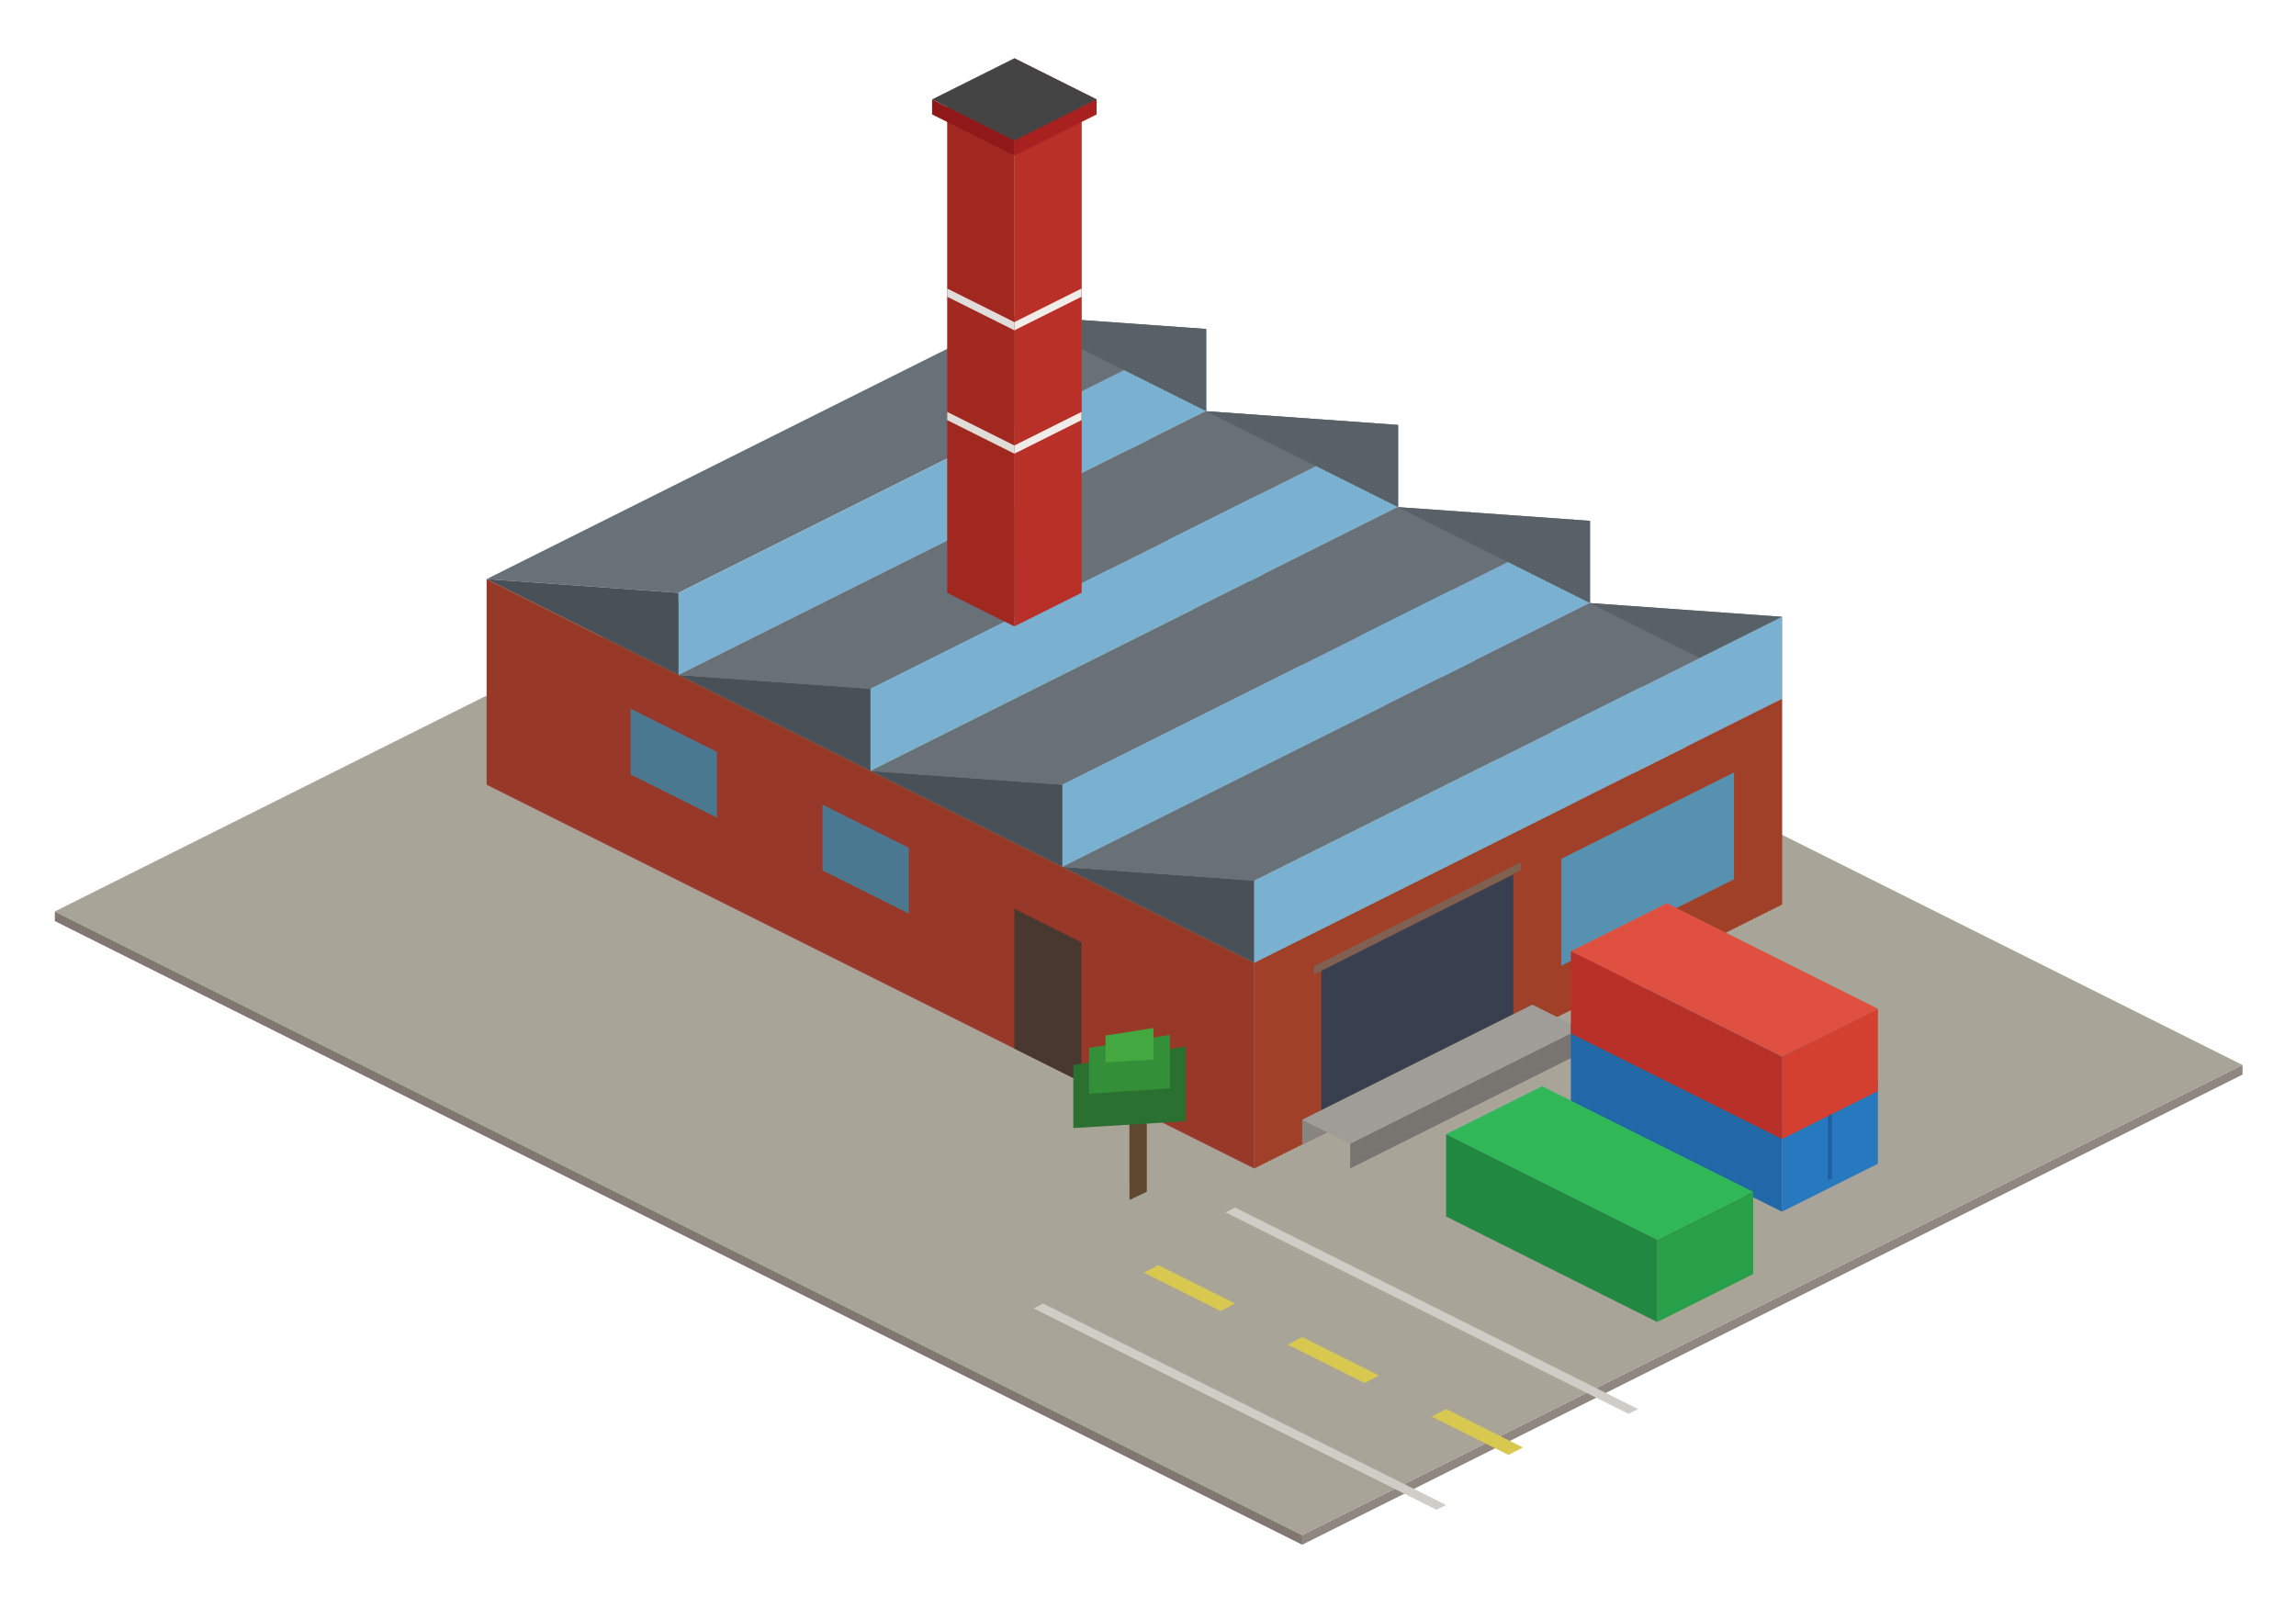
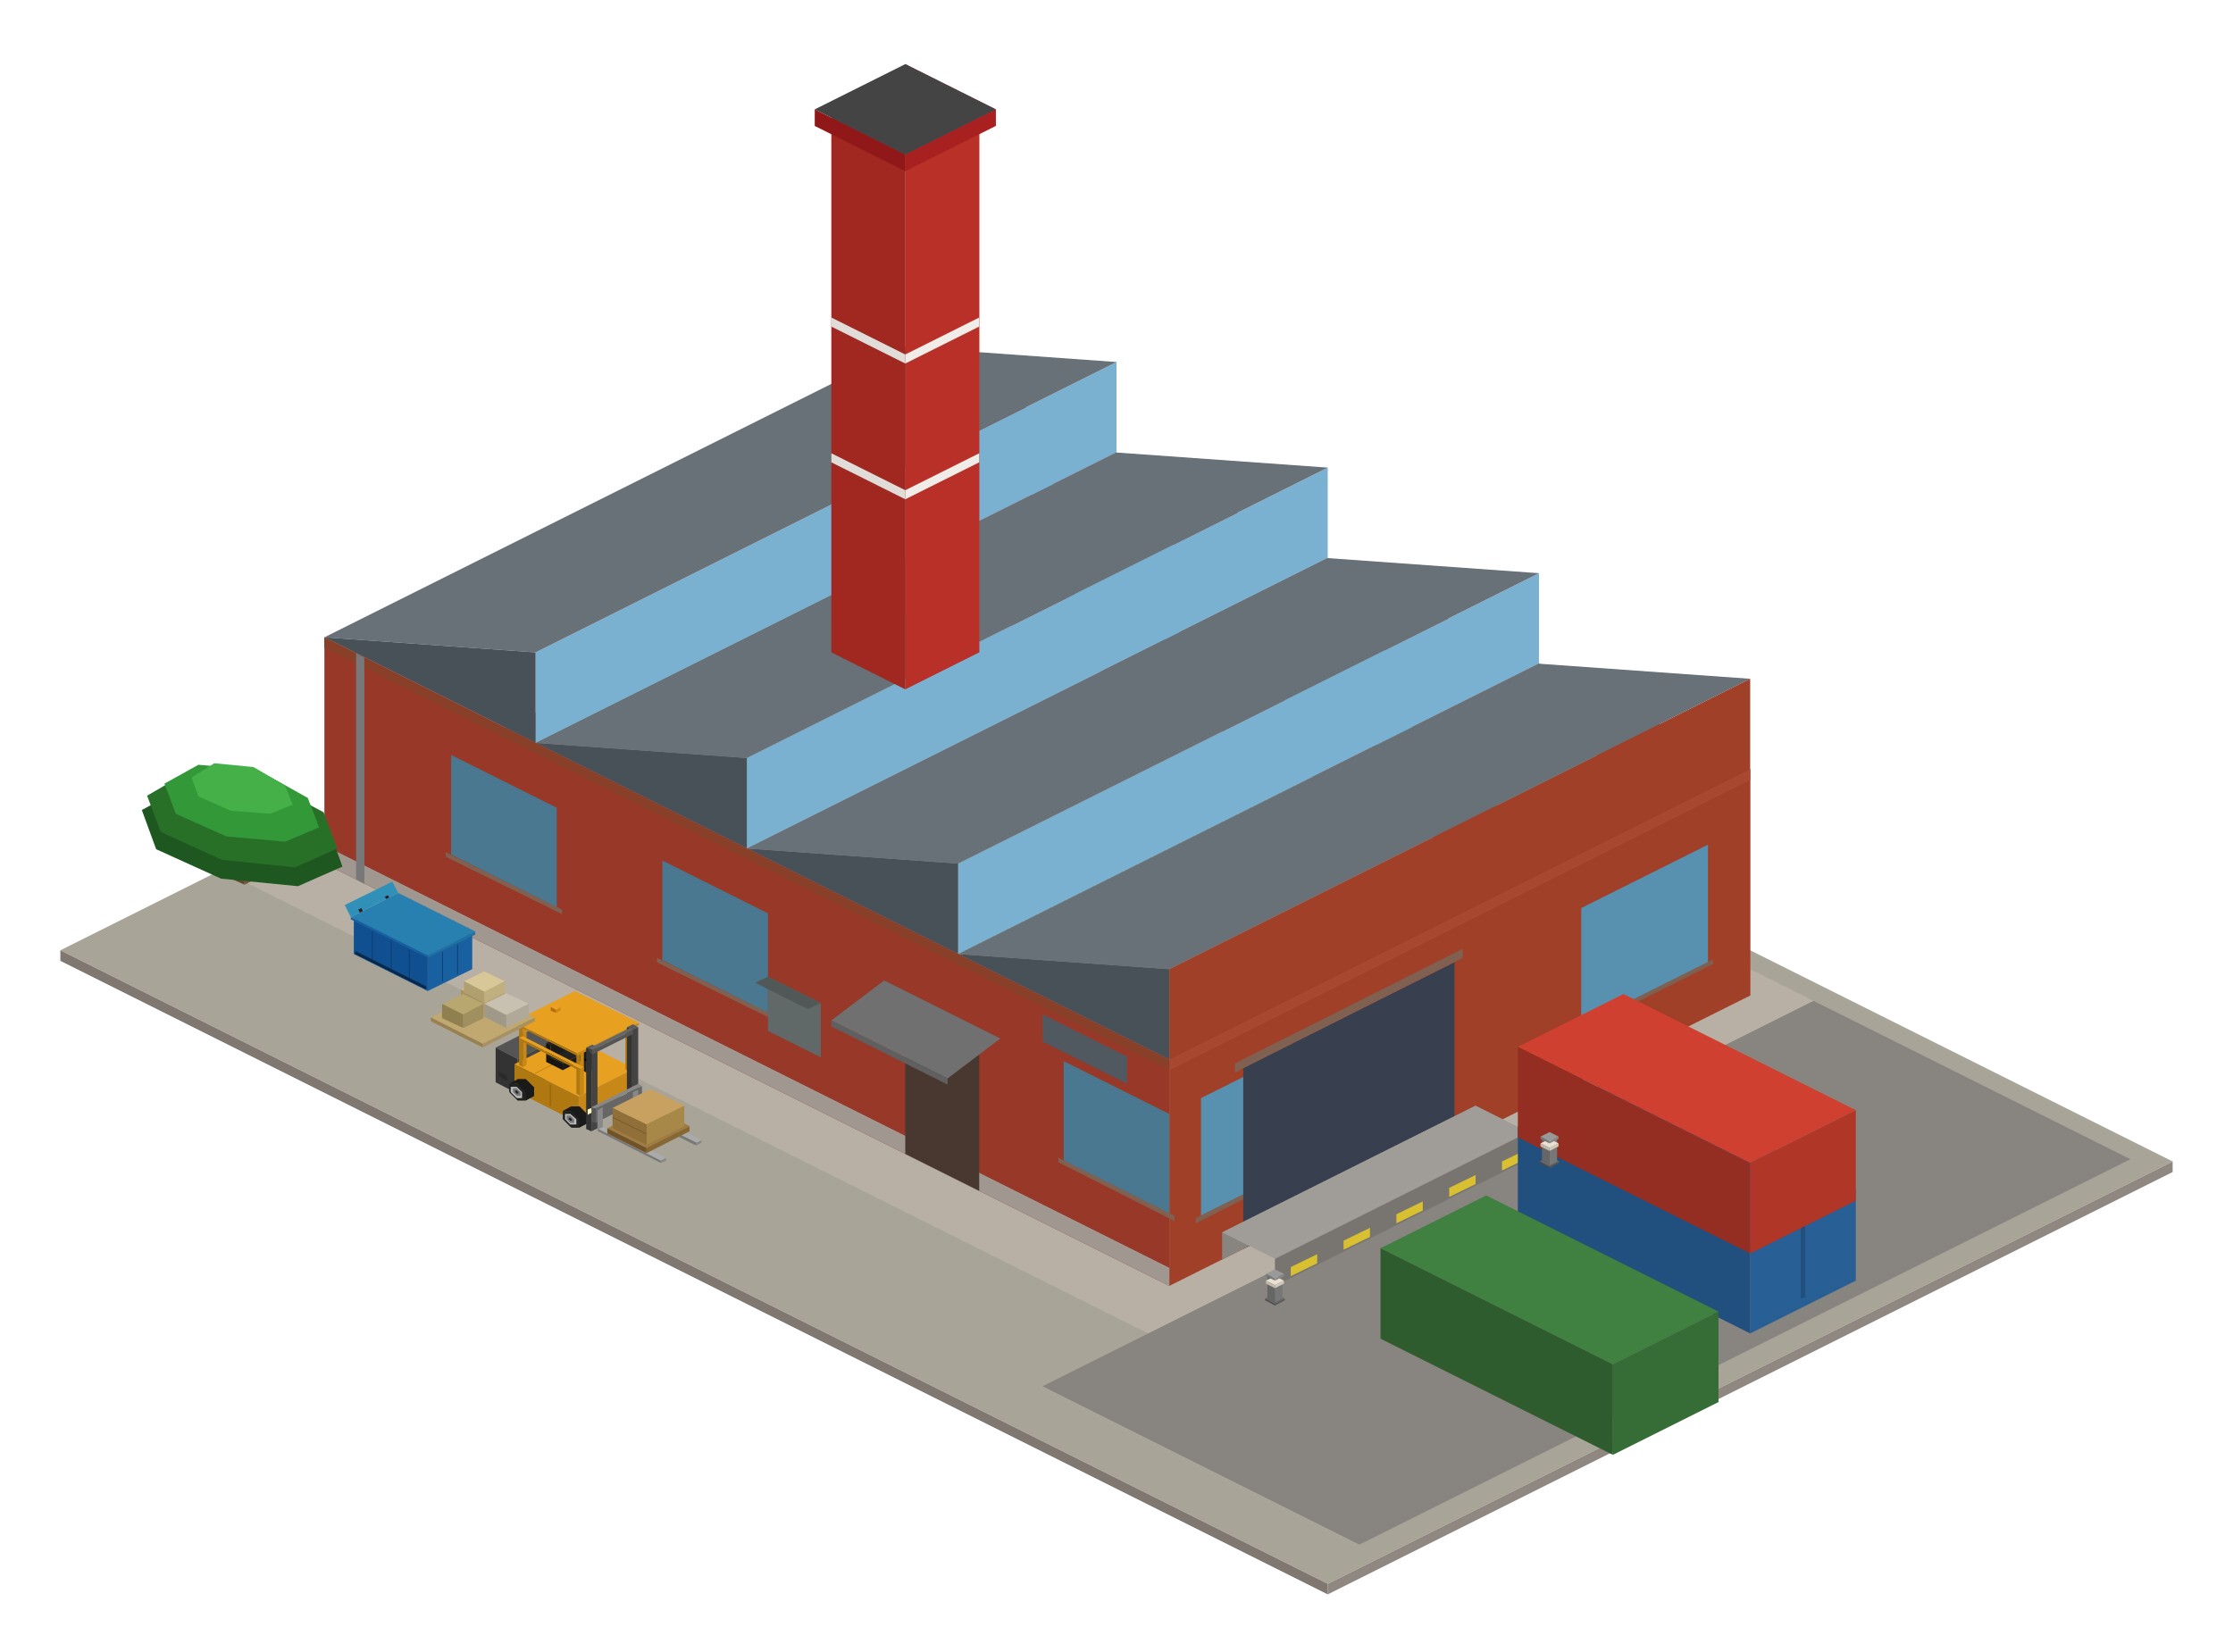
- <svg xmlns="http://www.w3.org/2000/svg" viewBox="-148 -76 335 233" width="335" height="233">
-   <polygon points="-2.8,-11.6 179.2,79.4 42.0,148.0 -140.0,57.0" fill="#a8a498" />
-   <polygon points="179.2,80.8 179.2,79.4 42.0,148.0 42.0,149.4" fill="#908880" />
-   <polygon points="-140.0,58.4 -140.0,57.0 42.0,148.0 42.0,149.4" fill="#807870" />
-   <polygon points="21.0,108.6 32.2,114.2 30.1,115.3 18.9,109.7" fill="#d8c850" />
-   <polygon points="42.0,119.1 53.2,124.7 51.1,125.8 39.9,120.2" fill="#d8c850" />
-   <polygon points="63.0,129.6 74.2,135.2 72.1,136.3 60.9,130.7" fill="#d8c850" />
-   <polygon points="32.2,100.2 91.0,129.6 89.6,130.3 30.8,100.9" fill="#d0ccc8" />
-   <polygon points="4.2,114.2 63.0,143.6 61.6,144.3 2.8,114.9" fill="#d0ccc8" />
+ <svg xmlns="http://www.w3.org/2000/svg" viewBox="-120 -76 296 219" width="296" height="219">
+   <polygon points="0.0,-6.0 168.0,78.0 56.0,134.0 -112.0,50.0" fill="#a8a498" />
+   <polygon points="168.0,79.4 168.0,78.0 56.0,134.0 56.0,135.4" fill="#908880" />
+   <polygon points="-112.0,51.4 -112.0,50.0 56.0,134.0 56.0,135.4" fill="#807870" />
+   <polygon points="0.0,-3.5 123.2,58.1 35.0,102.2 -88.2,40.6" fill="#b8b0a4" />
+   <polygon points="120.4,56.7 162.4,77.7 60.2,128.8 18.2,107.8" fill="#888480" />
  <polygon points="0.0,0.0 0.0,-30.0 112.0,26.0 112.0,56.0" fill="#b84830" />
  <polygon points="16.8,0.0 16.8,-13.2 36.4,-3.4 36.4,9.8" fill="#8ac0e0" />
  <polygon points="16.8,0.6 16.8,0.0 36.4,9.8 36.4,10.4" fill="#806050" />
  <polygon points="47.6,15.4 47.6,2.2 67.2,12.0 67.2,25.2" fill="#8ac0e0" />
  <polygon points="47.6,16.0 47.6,15.4 67.2,25.2 67.2,25.8" fill="#806050" />
  <polygon points="78.4,30.8 78.4,17.6 98.0,27.4 98.0,40.6" fill="#8ac0e0" />
  <polygon points="78.4,31.4 78.4,30.8 98.0,40.6 98.0,41.2" fill="#806050" />
+   <polygon points="28.0,-28.0 -49.0,10.5 -49.0,22.5 28.0,-16.0" fill="#7ab0d0" />
+   <polygon points="56.0,-14.0 -21.0,24.5 -21.0,36.5 56.0,-2.0" fill="#7ab0d0" />
+   <polygon points="84.0,0.0 7.0,38.5 7.0,50.5 84.0,12.0" fill="#7ab0d0" />
  <polygon points="0.0,-30.0 28.0,-28.0 -49.0,10.5 -77.0,8.5" fill="#687078" />
-   <polygon points="28.0,-28.0 -49.0,10.5 -49.0,22.5 28.0,-16.0" fill="#7ab0d0" />
-   <polygon points="0.0,-30.0 28.0,-28.0 28.0,-16.0" fill="#586068" />
+   <polygon points="28.0,-16.0 56.0,-14.0 -21.0,24.5 -49.0,22.5" fill="#687078" />
+   <polygon points="56.0,-2.0 84.0,0.0 7.0,38.5 -21.0,36.5" fill="#687078" />
+   <polygon points="84.0,12.0 112.0,14.0 35.0,52.5 7.0,50.5" fill="#687078" />
  <polygon points="-77.0,8.5 -49.0,10.5 -49.0,22.5" fill="#485058" />
-   <polygon points="28.0,-16.0 56.0,-14.0 -21.0,24.5 -49.0,22.5" fill="#687078" />
-   <polygon points="56.0,-14.0 -21.0,24.5 -21.0,36.5 56.0,-2.0" fill="#7ab0d0" />
-   <polygon points="28.0,-16.0 56.0,-14.0 56.0,-2.0" fill="#586068" />
  <polygon points="-49.0,22.5 -21.0,24.5 -21.0,36.5" fill="#485058" />
-   <polygon points="56.0,-2.0 84.0,0.0 7.0,38.5 -21.0,36.5" fill="#687078" />
-   <polygon points="84.0,0.0 7.0,38.5 7.0,50.5 84.0,12.0" fill="#7ab0d0" />
-   <polygon points="56.0,-2.0 84.0,0.0 84.0,12.0" fill="#586068" />
  <polygon points="-21.0,36.5 7.0,38.5 7.0,50.5" fill="#485058" />
-   <polygon points="84.0,12.0 112.0,14.0 35.0,52.5 7.0,50.5" fill="#687078" />
-   <polygon points="84.0,12.0 112.0,14.0 112.0,26.0" fill="#586068" />
  <polygon points="7.0,50.5 35.0,52.5 35.0,64.5" fill="#485058" />
-   <polygon points="112.0,14.0 35.0,52.5 35.0,64.5 112.0,26.0" fill="#7ab0d0" />
-   <polygon points="112.0,56.0 112.0,26.0 35.0,64.5 35.0,94.5" fill="#a04028" />
-   <polygon points="105.0,52.3 105.0,36.7 79.8,49.3 79.8,64.9" fill="#5890b0" />
+   <polygon points="112.0,56.0 112.0,14.0 35.0,52.5 35.0,94.5" fill="#a04028" />
+   <polygon points="106.4,51.6 106.4,36.0 89.6,44.4 89.6,60.0" fill="#5890b0" />
+   <polygon points="107.1,51.8 107.1,51.2 88.9,60.3 88.9,60.9" fill="#806050" />
+   <polygon points="56.0,76.8 56.0,61.2 39.2,69.6 39.2,85.2" fill="#5890b0" />
+   <polygon points="56.7,77.0 56.7,76.4 38.5,85.5 38.5,86.2" fill="#806050" />
+   <polygon points="112.0,27.4 112.0,26.0 35.0,64.5 35.0,65.9" fill="#a84830" />
  <polygon points="72.8,75.6 72.8,51.6 44.8,65.6 44.8,89.6" fill="#384050" />
  <polygon points="73.9,51.0 73.9,49.8 43.7,65.0 43.7,66.2" fill="#806050" />
  <polygon points="75.6,74.2 75.6,70.6 42.0,87.4 42.0,91.0" fill="#888480" />
  <polygon points="75.6,70.6 82.6,74.1 49.0,90.9 42.0,87.4" fill="#a09c98" />
  <polygon points="82.6,77.7 82.6,74.1 49.0,90.9 49.0,94.5" fill="#787470" />
-   <polygon points="95.2,66.4 126.0,81.8 112.0,88.8 81.2,73.4" fill="#3090d8" />
-   <polygon points="126.0,93.8 126.0,81.8 112.0,88.8 112.0,100.8" fill="#2878c0" />
-   <polygon points="81.2,85.4 81.2,73.4 112.0,88.8 112.0,100.8" fill="#2068a8" />
-   <polygon points="119.3,96.0 119.3,86.4 118.7,86.6 118.7,96.2" fill="#2060a0" />
-   <polygon points="95.2,55.8 126.0,71.2 112.0,78.2 81.2,62.8" fill="#e05040" />
-   <polygon points="126.0,83.2 126.0,71.2 112.0,78.2 112.0,90.2" fill="#d44030" />
-   <polygon points="81.2,74.8 81.2,62.8 112.0,78.2 112.0,90.2" fill="#b83028" />
-   <polygon points="77.0,82.5 107.8,97.9 93.8,104.9 63.0,89.5" fill="#30b858" />
-   <polygon points="107.8,109.9 107.8,97.9 93.8,104.9 93.8,116.9" fill="#28a048" />
-   <polygon points="63.0,101.5 63.0,89.5 93.8,104.9 93.8,116.9" fill="#208840" />
+   <polygon points="82.6,77.5 82.6,76.3 79.1,78.0 79.1,79.2" fill="#d8c030" />
+   <polygon points="75.6,81.0 75.6,79.8 72.1,81.5 72.1,82.7" fill="#d8c030" />
+   <polygon points="68.6,84.5 68.6,83.3 65.1,85.0 65.1,86.2" fill="#d8c030" />
+   <polygon points="61.6,88.0 61.6,86.8 58.1,88.5 58.1,89.7" fill="#d8c030" />
+   <polygon points="54.6,91.5 54.6,90.3 51.1,92.0 51.1,93.2" fill="#d8c030" />
+   <polygon points="95.2,66.4 126.0,81.8 112.0,88.8 81.2,73.4" fill="#3070b0" />
+   <polygon points="126.0,93.8 126.0,81.8 112.0,88.8 112.0,100.8" fill="#285f95" />
+   <polygon points="81.2,85.4 81.2,73.4 112.0,88.8 112.0,100.8" fill="#22507e" />
+   <polygon points="119.3,96.0 119.3,86.4 118.7,86.6 118.7,96.2" fill="#22507e" />
+   <polygon points="95.2,55.8 126.0,71.2 112.0,78.2 81.2,62.8" fill="#d04030" />
+   <polygon points="126.0,83.2 126.0,71.2 112.0,78.2 112.0,90.2" fill="#b03628" />
+   <polygon points="81.2,74.8 81.2,62.8 112.0,78.2 112.0,90.2" fill="#952e22" />
+   <polygon points="77.0,82.5 107.8,97.9 93.8,104.9 63.0,89.5" fill="#408040" />
+   <polygon points="107.8,109.9 107.8,97.9 93.8,104.9 93.8,116.9" fill="#366c36" />
+   <polygon points="63.0,101.5 63.0,89.5 93.8,104.9 93.8,116.9" fill="#2e5c2e" />
+   <polygon points="-47.0,59.2 -44.0,60.7 -51.4,64.4 -54.3,62.9" fill="#555" />
+   <polygon points="-44.0,65.3 -44.0,60.7 -51.4,64.4 -51.4,69.0" fill="#444" />
+   <polygon points="-54.3,67.5 -54.3,62.9 -51.4,64.4 -51.4,69.0" fill="#333" />
+   <polygon points="-53.9,66.7 -52.8,67.3 -52.8,66.6 -53.9,66.1" fill="#2a2a2a" />
+   <polygon points="-44.4,61.4 -35.9,65.7 -43.3,69.4 -51.8,65.1" fill="#e8a020" />
+   <polygon points="-35.9,69.2 -35.9,65.7 -43.3,69.4 -43.3,72.9" fill="#c88818" />
+   <polygon points="-51.8,68.6 -51.8,65.1 -43.3,69.4 -43.3,72.9" fill="#b07810" />
+   <polygon points="-47.1,70.6 -47.0,70.7 -47.0,67.8 -47.1,67.8" fill="#8a5a08" />
+   <polygon points="-42.1,62.8 -42.0,62.8 -49.0,66.3 -49.1,66.3" fill="#8a5a08" />
+   <polygon points="-50.3,67.1 -51.4,67.1 -51.4,68.2 -50.3,69.3 -49.2,69.3 -49.2,68.2" fill="#111" />
+   <polygon points="-50.3,67.1 -51.4,67.1 -52.5,67.7 -51.4,67.7" fill="#1a1a1a" />
+   <polygon points="-50.3,69.3 -49.2,69.3 -50.3,69.9 -51.4,69.9" fill="#1a1a1a" />
+   <polygon points="-49.2,69.3 -49.2,68.2 -50.3,68.8 -50.3,69.9" fill="#1a1a1a" />
+   <polygon points="-49.2,68.2 -50.3,67.1 -51.4,67.7 -50.3,68.8" fill="#1a1a1a" />
+   <polygon points="-51.4,67.7 -52.5,67.7 -52.5,68.8 -51.4,69.9 -50.3,69.9 -50.3,68.8" fill="#222" />
+   <polygon points="-51.5,68.1 -52.3,68.1 -52.3,68.8 -51.5,69.6 -50.8,69.6 -50.8,68.8" fill="#bbb" />
+   <polygon points="-51.5,68.3 -52.0,68.3 -52.0,68.8 -51.5,69.3 -51.0,69.3 -51.0,68.8" fill="#777" />
+   <polygon points="-51.5,68.6 -51.7,68.6 -51.7,68.8 -51.5,69.0 -51.3,69.0 -51.3,68.8" fill="#222" />
+   <polygon points="-43.2,70.7 -44.3,70.7 -44.3,71.8 -43.2,72.9 -42.1,72.9 -42.1,71.8" fill="#111" />
+   <polygon points="-43.2,70.7 -44.3,70.7 -45.4,71.3 -44.3,71.3" fill="#1a1a1a" />
+   <polygon points="-43.2,72.9 -42.1,72.9 -43.2,73.5 -44.3,73.5" fill="#1a1a1a" />
+   <polygon points="-42.1,72.9 -42.1,71.8 -43.2,72.4 -43.2,73.5" fill="#1a1a1a" />
+   <polygon points="-42.1,71.8 -43.2,70.7 -44.3,71.3 -43.2,72.4" fill="#1a1a1a" />
+   <polygon points="-44.3,71.3 -45.4,71.3 -45.4,72.4 -44.3,73.5 -43.2,73.5 -43.2,72.4" fill="#222" />
+   <polygon points="-44.4,71.7 -45.1,71.7 -45.1,72.4 -44.4,73.1 -43.6,73.1 -43.6,72.4" fill="#bbb" />
+   <polygon points="-44.4,71.9 -44.9,71.9 -44.9,72.4 -44.4,72.9 -43.9,72.9 -43.9,72.4" fill="#777" />
+   <polygon points="-44.4,72.2 -44.6,72.2 -44.6,72.4 -44.4,72.6 -44.2,72.6 -44.2,72.4" fill="#222" />
+   <polygon points="-44.2,62.3 -42.1,63.4 -45.4,65.0 -47.6,63.9" fill="#222" />
+   <polygon points="-42.1,64.2 -42.1,63.4 -45.4,65.0 -45.4,65.9" fill="#1a1a1a" />
+   <polygon points="-47.6,64.8 -47.6,63.9 -45.4,65.0 -45.4,65.9" fill="#151515" />
+   <polygon points="-44.2,60.6 -43.7,60.9 -47.0,62.6 -47.6,62.3" fill="#222" />
+   <polygon points="-43.7,62.6 -43.7,60.9 -47.0,62.6 -47.0,64.2" fill="#1a1a1a" />
+   <polygon points="-47.6,63.9 -47.6,62.3 -47.0,62.6 -47.0,64.2" fill="#151515" />
+   <polygon points="-42.1,63.7 -41.5,64.0 -42.3,64.4 -42.8,64.1" fill="#333" />
+   <polygon points="-41.5,65.8 -41.5,64.0 -42.3,64.4 -42.3,66.2" fill="#2a2a2a" />
+   <polygon points="-42.8,65.9 -42.8,64.1 -42.3,64.4 -42.3,66.2" fill="#222" />
+   <polygon points="-42.3,63.3 -40.9,64.0 -42.1,64.6 -43.4,63.9" fill="#1a1a1a" />
+   <polygon points="-40.9,64.3 -40.9,64.0 -42.1,64.6 -42.1,64.8" fill="#111" />
+   <polygon points="-43.4,64.2 -43.4,63.9 -42.1,64.6 -42.1,64.8" fill="#000" />
+   <polygon points="-44.2,55.8 -43.8,56.0 -44.2,56.3 -44.7,56.0" fill="#e8a020" />
+   <polygon points="-43.8,62.0 -43.8,56.0 -44.2,56.3 -44.2,62.2" fill="#c88818" />
+   <polygon points="-44.7,62.0 -44.7,56.0 -44.2,56.3 -44.2,62.2" fill="#b07810" />
+   <polygon points="-50.7,59.0 -50.2,59.3 -50.7,59.5 -51.2,59.3" fill="#e8a020" />
+   <polygon points="-50.2,65.2 -50.2,59.3 -50.7,59.5 -50.7,65.5" fill="#c88818" />
+   <polygon points="-51.2,65.2 -51.2,59.3 -50.7,59.5 -50.7,65.5" fill="#b07810" />
+   <polygon points="-36.6,59.6 -36.1,59.8 -36.6,60.1 -37.1,59.8" fill="#e8a020" />
+   <polygon points="-36.1,65.8 -36.1,59.8 -36.6,60.1 -36.6,66.1" fill="#c88818" />
+   <polygon points="-37.1,65.8 -37.1,59.8 -36.6,60.1 -36.6,66.1" fill="#b07810" />
+   <polygon points="-43.1,62.8 -42.6,63.1 -43.1,63.3 -43.6,63.1" fill="#e8a020" />
+   <polygon points="-42.6,69.0 -42.6,63.1 -43.1,63.3 -43.1,69.3" fill="#c88818" />
+   <polygon points="-43.6,69.0 -43.6,63.1 -43.1,63.3 -43.1,69.3" fill="#b07810" />
+   <polygon points="-50.7,61.4 -42.6,65.5 -43.1,65.7 -51.2,61.6" fill="#e8a020" />
+   <polygon points="-42.6,65.8 -42.6,65.5 -43.1,65.7 -43.1,66.0" fill="#c88818" />
+   <polygon points="-51.2,61.9 -51.2,61.6 -43.1,65.7 -43.1,66.0" fill="#b07810" />
+   <polygon points="-44.2,55.8 -36.1,59.8 -36.6,60.1 -44.7,56.0" fill="#e8a020" />
+   <polygon points="-36.1,60.3 -36.1,59.8 -36.6,60.1 -36.6,60.5" fill="#c88818" />
+   <polygon points="-44.7,56.4 -44.7,56.0 -36.6,60.1 -36.6,60.5" fill="#b07810" />
+   <polygon points="-50.7,59.0 -42.6,63.1 -43.1,63.3 -51.2,59.3" fill="#e8a020" />
+   <polygon points="-42.6,63.5 -42.6,63.1 -43.1,63.3 -43.1,63.7" fill="#c88818" />
+   <polygon points="-51.2,59.7 -51.2,59.3 -43.1,63.3 -43.1,63.7" fill="#b07810" />
+   <polygon points="-43.8,55.4 -35.3,59.6 -43.5,63.7 -52.0,59.5" fill="#e8a020" />
+   <polygon points="-35.3,59.9 -35.3,59.6 -43.5,63.7 -43.5,64.0" fill="#c88818" />
+   <polygon points="-52.0,59.7 -52.0,59.5 -43.5,63.7 -43.5,64.0" fill="#b07810" />
+   <polygon points="-46.3,57.2 -45.7,57.5 -46.3,57.9 -47.0,57.5" fill="#f0a020" />
+   <polygon points="-45.7,58.0 -45.7,57.5 -46.3,57.9 -46.3,58.3" fill="#d08818" />
+   <polygon points="-47.0,58.0 -47.0,57.5 -46.3,57.9 -46.3,58.3" fill="#b07012" />
+   <polygon points="-36.1,59.8 -35.4,60.2 -36.2,60.5 -36.9,60.2" fill="#5a5a5a" />
+   <polygon points="-35.4,70.9 -35.4,60.2 -36.2,60.5 -36.2,71.3" fill="#444" />
+   <polygon points="-36.9,71.0 -36.9,60.2 -36.2,60.5 -36.2,71.3" fill="#333" />
+   <polygon points="-41.5,62.5 -40.8,62.9 -41.6,63.2 -42.3,62.9" fill="#5a5a5a" />
+   <polygon points="-40.8,73.6 -40.8,62.9 -41.6,63.2 -41.6,74.0" fill="#444" />
+   <polygon points="-42.3,73.7 -42.3,62.9 -41.6,63.2 -41.6,74.0" fill="#333" />
+   <polygon points="-36.5,60.3 -36.1,60.6 -41.5,63.2 -41.9,63.0" fill="#666" />
+   <polygon points="-36.1,61.1 -36.1,60.6 -41.5,63.2 -41.5,63.8" fill="#555" />
+   <polygon points="-41.9,63.5 -41.9,63.0 -41.5,63.2 -41.5,63.8" fill="#444" />
+   <polygon points="-36.9,69.2 -37.7,69.6 -37.7,68.9 -36.9,68.6" fill="#fff8c0" />
+   <polygon points="-41.3,71.4 -42.1,71.8 -42.1,71.1 -41.3,70.8" fill="#fff8c0" />
+   <polygon points="-35.4,67.7 -34.9,68.0 -41.1,71.0 -41.6,70.8" fill="#888" />
+   <polygon points="-34.9,69.8 -34.9,68.0 -41.1,71.0 -41.1,72.9" fill="#666" />
+   <polygon points="-41.6,72.7 -41.6,70.8 -41.1,71.0 -41.1,72.9" fill="#555" />
+   <polygon points="-35.4,71.3 -35.4,68.5 -36.1,68.8 -36.1,71.7" fill="#888" />
+   <polygon points="-35.3,71.0 -27.0,75.2 -27.7,75.5 -36.0,71.4" fill="#aaa" />
+   <polygon points="-27.0,75.5 -27.0,75.2 -27.7,75.5 -27.7,75.9" fill="#888" />
+   <polygon points="-36.0,71.7 -36.0,71.4 -27.7,75.5 -27.7,75.9" fill="#777" />
+   <polygon points="-40.1,73.7 -40.1,70.8 -40.8,71.2 -40.8,74.0" fill="#888" />
+   <polygon points="-40.0,73.4 -31.7,77.5 -32.4,77.9 -40.7,73.7" fill="#aaa" />
+   <polygon points="-31.7,77.9 -31.7,77.5 -32.4,77.9 -32.4,78.2" fill="#888" />
+   <polygon points="-40.7,74.0 -40.7,73.7 -32.4,77.9 -32.4,78.2" fill="#777" />
+   <polygon points="-33.8,70.7 -28.6,73.3 -34.3,76.2 -39.5,73.6" fill="#a07c40" />
+   <polygon points="-28.6,74.0 -28.6,73.3 -34.3,76.2 -34.3,76.9" fill="#886832" />
+   <polygon points="-39.5,74.3 -39.5,73.6 -34.3,76.2 -34.3,76.9" fill="#705428" />
+   <polygon points="-33.8,68.4 -29.3,70.6 -34.3,73.1 -38.8,70.9" fill="#c8a060" />
+   <polygon points="-29.3,73.3 -29.3,70.6 -34.3,73.1 -34.3,75.8" fill="#a88848" />
+   <polygon points="-38.8,73.6 -38.8,70.9 -34.3,73.1 -34.3,75.8" fill="#907038" />
+   <polygon points="-38.8,72.2 -34.3,74.4 -34.3,74.3 -38.8,72.1" fill="#705428" />
+   <polygon points="-56.0,55.5 -49.1,58.9 -56.0,62.4 -62.9,58.9" fill="#c0a870" />
+   <polygon points="-49.1,59.4 -49.1,58.9 -56.0,62.4 -56.0,62.9" fill="#a89060" />
+   <polygon points="-62.9,59.4 -62.9,58.9 -56.0,62.4 -56.0,62.9" fill="#988050" />
+   <polygon points="-56.0,53.7 -53.1,55.2 -56.0,56.6 -58.9,55.2" fill="#d0b888" />
+   <polygon points="-53.1,57.3 -53.1,55.2 -56.0,56.6 -56.0,58.7" fill="#b8a070" />
+   <polygon points="-58.9,57.3 -58.9,55.2 -56.0,56.6 -56.0,58.7" fill="#a89060" />
+   <polygon points="-52.9,55.7 -49.9,57.1 -52.9,58.6 -55.8,57.1" fill="#c8c0b0" />
+   <polygon points="-49.9,58.8 -49.9,57.1 -52.9,58.6 -52.9,60.3" fill="#b0a898" />
+   <polygon points="-55.8,58.8 -55.8,57.1 -52.9,58.6 -52.9,60.3" fill="#a09888" />
+   <polygon points="-58.6,55.8 -55.9,57.1 -58.6,58.5 -61.4,57.1" fill="#b8a870" />
+   <polygon points="-55.9,59.0 -55.9,57.1 -58.6,58.5 -58.6,60.3" fill="#a09060" />
+   <polygon points="-61.4,59.0 -61.4,57.1 -58.6,58.5 -58.6,60.3" fill="#908050" />
+   <polygon points="-55.8,52.8 -53.1,54.1 -55.8,55.5 -58.5,54.1" fill="#d8c898" />
+   <polygon points="-53.1,55.6 -53.1,54.1 -55.8,55.5 -55.8,57.0" fill="#c0b080" />
+   <polygon points="-58.5,55.6 -58.5,54.1 -55.8,55.5 -55.8,57.0" fill="#b0a070" />
  <polygon points="-77.0,38.5 -77.0,8.5 35.0,64.5 35.0,94.5" fill="#983828" />
+   <polygon points="-77.0,9.9 -77.0,8.5 35.0,64.5 35.0,65.9" fill="#884028" />
+   <polygon points="-77.0,38.5 -77.0,36.1 35.0,92.1 35.0,94.5" fill="#a09890" />
  <polygon points="0.0,77.0 0.0,56.6 9.8,61.5 9.8,81.9" fill="#483830" />
-   <polygon points="-56.0,37.0 -56.0,27.4 -43.4,33.7 -43.4,43.3" fill="#4a7890" />
-   <polygon points="-28.0,51.0 -28.0,41.4 -15.4,47.7 -15.4,57.3" fill="#4a7890" />
-   <polygon points="16.8,96.6 16.8,78.6 19.3,79.9 19.3,97.9" fill="#705838" />
-   <polygon points="19.3,97.9 19.3,79.9 16.8,81.1 16.8,99.1" fill="#604830" />
-   <polygon points="8.6,79.4 25.0,76.7 25.0,87.6 8.6,88.6" fill="#2a7030" />
-   <polygon points="10.9,76.9 22.7,75.0 22.7,82.8 10.9,83.6" fill="#349038" />
-   <polygon points="13.3,75.1 20.3,74.0 20.3,78.6 13.3,79.0" fill="#44a840" />
+   <polygon points="-2.8,54.0 -9.8,59.3 5.6,67.0 12.6,61.7" fill="#707070" />
+   <polygon points="-9.8,59.3 -9.8,60.1 5.6,67.8 5.6,67.0" fill="#606060" />
+   <polygon points="-60.2,37.3 -60.2,24.1 -46.2,31.1 -46.2,44.3" fill="#4a7890" />
+   <polygon points="-60.9,37.6 -60.9,37.0 -45.5,44.6 -45.5,45.2" fill="#806050" />
+   <polygon points="-32.2,51.3 -32.2,38.1 -18.2,45.1 -18.2,58.3" fill="#4a7890" />
+   <polygon points="-32.9,51.6 -32.9,51.0 -17.5,58.6 -17.5,59.2" fill="#806050" />
+   <polygon points="21.0,77.9 21.0,64.7 35.0,71.7 35.0,84.9" fill="#4a7890" />
+   <polygon points="20.3,78.1 20.3,77.5 35.7,85.2 35.7,85.9" fill="#806050" />
+   <polygon points="18.2,62.1 18.2,58.5 29.4,64.1 29.4,67.7" fill="#505860" />
+   <polygon points="-72.8,40.6 -72.8,10.6 -71.7,11.2 -71.7,41.2" fill="#787878" />
+   <polygon points="-18.2,60.7 -18.2,53.5 -11.2,57.0 -11.2,64.2" fill="#606868" />
+   <polygon points="-18.2,53.5 -19.9,54.3 -12.9,57.8 -11.2,57.0" fill="#505858" />
+   <polygon points="-67.2,43.0 -57.4,47.9 -63.3,50.8 -73.1,45.9" fill="#2070a0" />
+   <polygon points="-57.4,52.5 -57.4,47.9 -63.3,50.8 -63.3,55.4" fill="#1860a0" />
+   <polygon points="-73.1,50.5 -73.1,45.9 -63.3,50.8 -63.3,55.4" fill="#105090" />
+   <polygon points="-70.7,51.4 -70.6,51.5 -70.6,47.5 -70.7,47.5" fill="#0e3868" />
+   <polygon points="-68.2,52.6 -68.1,52.7 -68.1,48.7 -68.2,48.7" fill="#0e3868" />
+   <polygon points="-65.8,53.9 -65.7,53.9 -65.7,50.0 -65.8,49.9" fill="#0e3868" />
+   <polygon points="-59.3,53.1 -59.4,53.2 -59.4,49.2 -59.3,49.2" fill="#0e3868" />
+   <polygon points="-61.3,54.1 -61.4,54.1 -61.4,50.2 -61.3,50.2" fill="#0e3868" />
+   <polygon points="-72.9,50.5 -63.5,55.2 -63.5,54.8 -72.9,50.1" fill="#0a2848" />
+   <polygon points="-67.2,42.4 -57.0,47.5 -63.3,50.7 -73.5,45.6" fill="#2880b0" />
+   <polygon points="-57.0,47.9 -57.0,47.5 -63.3,50.7 -63.3,51.0" fill="#2070a0" />
+   <polygon points="-73.5,45.9 -73.5,45.6 -63.3,50.7 -63.3,51.0" fill="#1860a0" />
+   <polygon points="-67.2,42.4 -68.0,40.9 -74.3,44.0 -73.5,45.6" fill="#3090b8" />
+   <polygon points="-68.4,43.0 -68.6,42.7 -69.0,42.9 -68.8,43.2" fill="#222" />
+   <polygon points="-71.9,44.8 -72.1,44.4 -72.5,44.6 -72.3,45.0" fill="#222" />
+   <polygon points="85.4,77.3 86.7,78.0 85.4,78.7 84.1,78.0" fill="#666" />
+   <polygon points="86.7,78.2 86.7,78.0 85.4,78.7 85.4,78.9" fill="#555" />
+   <polygon points="84.1,78.2 84.1,78.0 85.4,78.7 85.4,78.9" fill="#4a4a4a" />
+   <polygon points="85.4,74.5 86.4,75.0 85.4,75.5 84.4,75.0" fill="#888" />
+   <polygon points="86.4,78.0 86.4,75.0 85.4,75.5 85.4,78.5" fill="#777" />
+   <polygon points="84.4,78.0 84.4,75.0 85.4,75.5 85.4,78.5" fill="#666" />
+   <polygon points="85.4,75.0 86.6,75.6 85.4,76.2 84.2,75.6" fill="#e8e0d0" />
+   <polygon points="86.6,76.0 86.6,75.6 85.4,76.2 85.4,76.6" fill="#d0c8b8" />
+   <polygon points="84.2,76.0 84.2,75.6 85.4,76.2 85.4,76.6" fill="#c0b8a8" />
+   <polygon points="85.4,74.1 86.6,74.7 85.4,75.3 84.2,74.7" fill="#999" />
+   <polygon points="86.6,75.0 86.6,74.7 85.4,75.3 85.4,75.6" fill="#888" />
+   <polygon points="84.2,75.0 84.2,74.7 85.4,75.3 85.4,75.6" fill="#777" />
+   <polygon points="49.0,95.5 50.3,96.2 49.0,96.9 47.7,96.2" fill="#666" />
+   <polygon points="50.3,96.4 50.3,96.2 49.0,96.9 49.0,97.1" fill="#555" />
+   <polygon points="47.7,96.4 47.7,96.2 49.0,96.9 49.0,97.1" fill="#4a4a4a" />
+   <polygon points="49.0,92.7 50.0,93.2 49.0,93.7 48.0,93.2" fill="#888" />
+   <polygon points="50.0,96.2 50.0,93.2 49.0,93.7 49.0,96.7" fill="#777" />
+   <polygon points="48.0,96.2 48.0,93.2 49.0,93.7 49.0,96.7" fill="#666" />
+   <polygon points="49.0,93.2 50.2,93.8 49.0,94.4 47.8,93.8" fill="#e8e0d0" />
+   <polygon points="50.2,94.2 50.2,93.8 49.0,94.4 49.0,94.8" fill="#d0c8b8" />
+   <polygon points="47.8,94.2 47.8,93.8 49.0,94.4 49.0,94.8" fill="#c0b8a8" />
+   <polygon points="49.0,92.3 50.2,92.9 49.0,93.5 47.8,92.9" fill="#999" />
+   <polygon points="50.2,93.2 50.2,92.9 49.0,93.5 49.0,93.8" fill="#888" />
+   <polygon points="47.8,93.2 47.8,92.9 49.0,93.5 49.0,93.8" fill="#777" />
+   <polygon points="-88.2,32.1 -86.2,33.1 -87.6,33.8 -89.6,32.8" fill="#705838" />
+   <polygon points="-86.2,40.6 -86.2,33.1 -87.6,33.8 -87.6,41.3" fill="#705838" />
+   <polygon points="-89.6,40.4 -89.6,32.8 -87.6,33.8 -87.6,41.3" fill="#604830" />
+   <polygon points="-80.5,41.5 -90.7,40.5 -99.3,36.6 -101.2,31.4 -95.3,28.2 -85.1,29.1 -76.5,33.7 -74.6,38.9" fill="#1e5820" />
+   <polygon points="-80.9,39.0 -90.6,38.0 -98.7,34.3 -100.5,29.5 -95.0,26.3 -85.3,27.3 -77.1,31.7 -75.3,36.5" fill="#287028" />
+   <polygon points="-82.2,35.6 -90.0,34.9 -96.7,31.9 -98.2,27.9 -93.7,25.4 -85.8,26.1 -79.2,29.8 -77.7,33.7" fill="#329838" />
+   <polygon points="-84.2,31.9 -89.4,31.5 -93.7,29.6 -94.6,27.1 -91.6,25.2 -86.4,25.7 -82.2,28.2 -81.2,30.7" fill="#46b048" />
  <polygon points="0.0,5.6 0.0,-66.4 9.8,-61.5 9.8,10.5" fill="#d44030" />
  <polygon points="9.8,10.5 9.8,-61.5 0.0,-56.6 0.0,15.4" fill="#b83028" />
  <polygon points="-9.8,10.5 -9.8,-61.5 0.0,-56.6 0.0,15.4" fill="#a02820" />
  <polygon points="0.0,-65.4 0.0,-67.5 12.0,-61.5 12.0,-59.3" fill="#c83828" />
  <polygon points="12.0,-59.3 12.0,-61.5 0.0,-55.5 0.0,-53.3" fill="#a82020" />
  <polygon points="-12.0,-59.3 -12.0,-61.5 0.0,-55.5 0.0,-53.3" fill="#901818" />
  <polygon points="0.0,-67.5 12.0,-61.5 0.0,-55.5 -12.0,-61.5" fill="#444" />
  <polygon points="9.8,-14.7 9.8,-15.9 0.0,-11.0 0.0,-9.8" fill="#f0ece8" />
  <polygon points="-9.8,-14.7 -9.8,-15.9 0.0,-11.0 0.0,-9.8" fill="#e0dcd8" />
  <polygon points="9.8,-32.7 9.8,-33.9 0.0,-29.0 0.0,-27.8" fill="#f0ece8" />
  <polygon points="-9.8,-32.7 -9.8,-33.9 0.0,-29.0 0.0,-27.8" fill="#e0dcd8" />
</svg>
